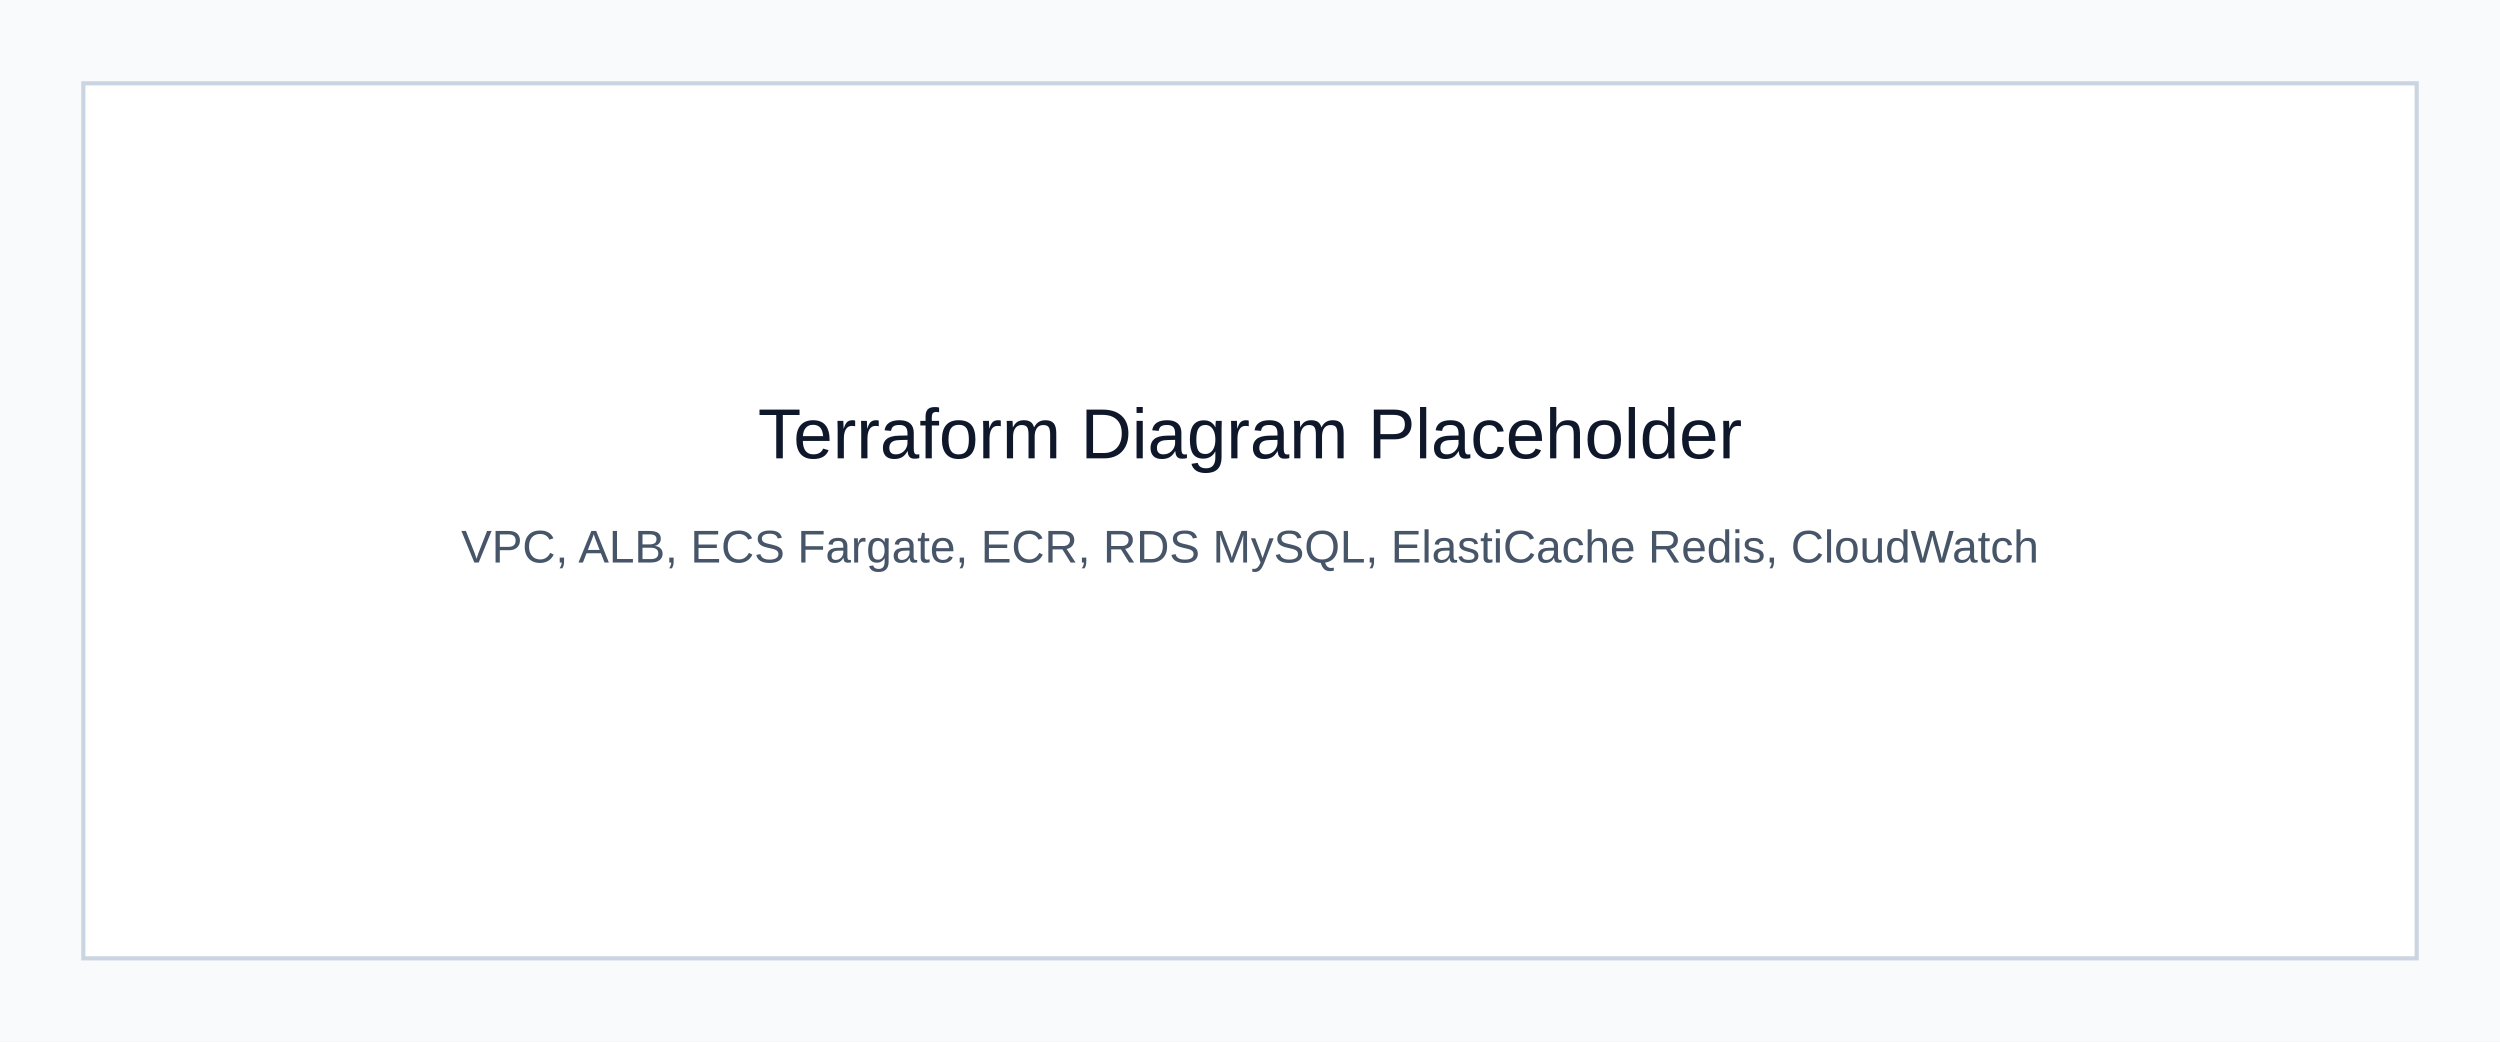
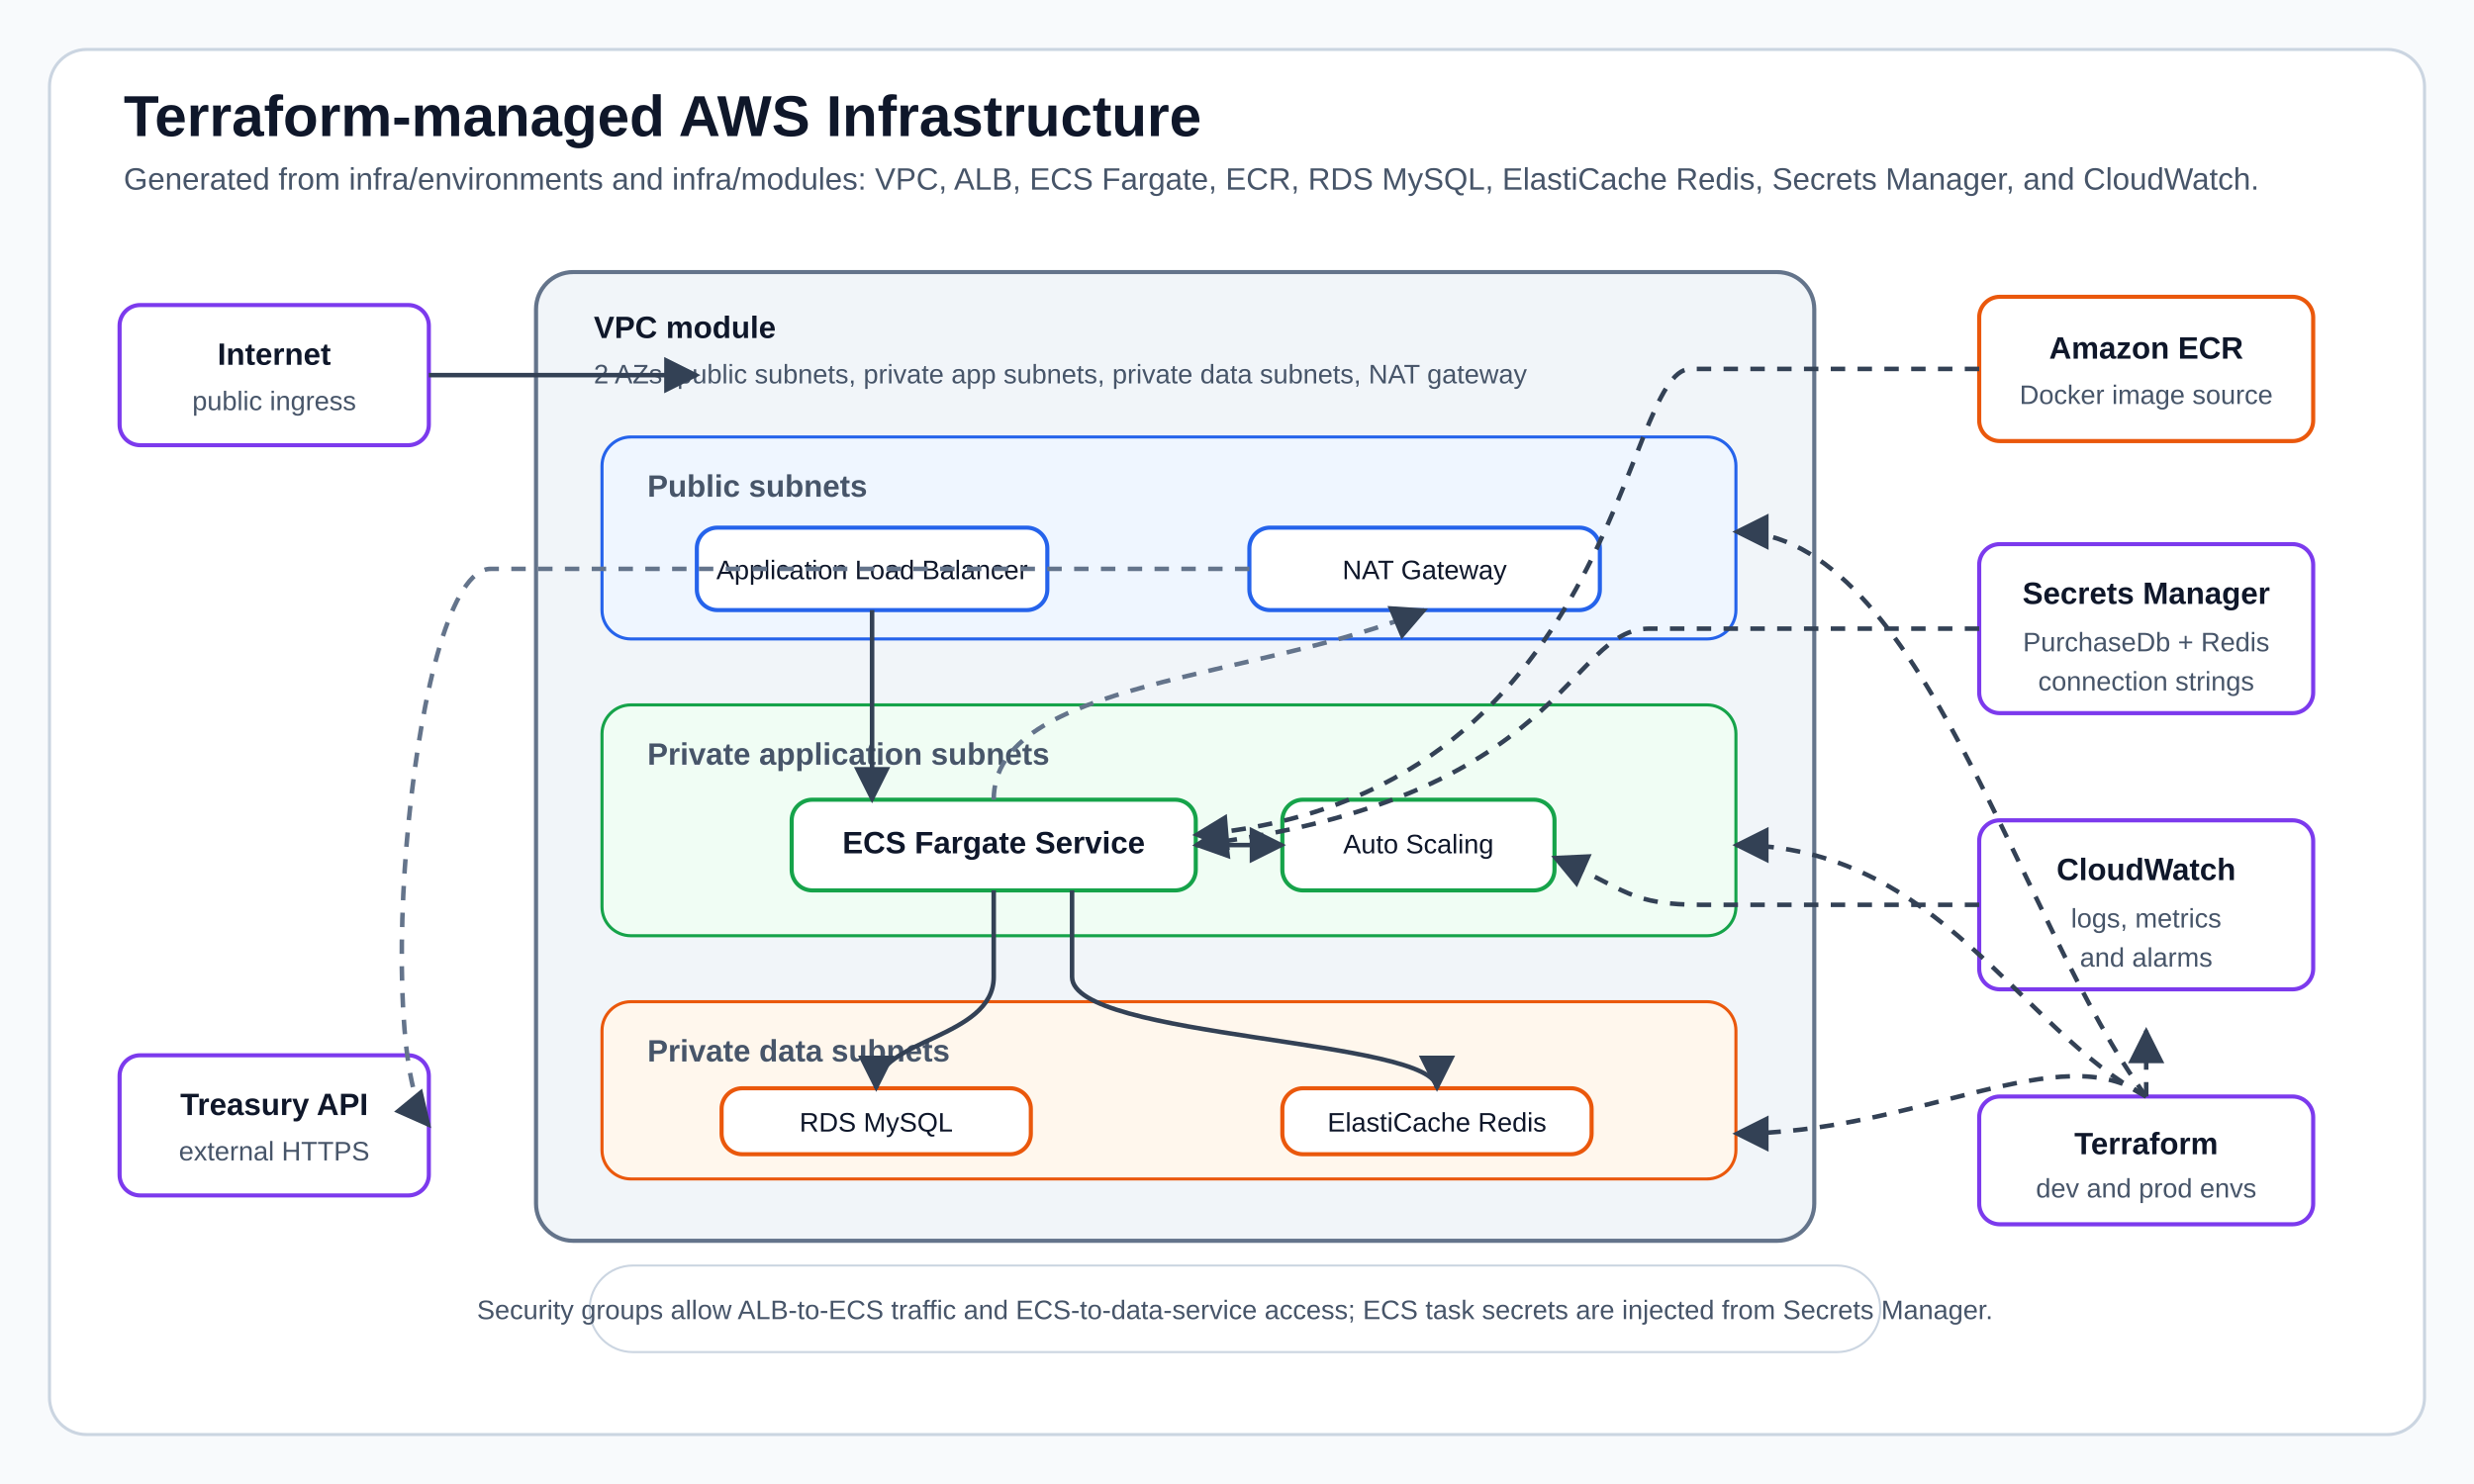
- <svg xmlns="http://www.w3.org/2000/svg" width="1200" height="500" viewBox="0 0 1200 500" role="img" aria-labelledby="title desc">
-   <rect width="1200" height="500" fill="#f8fafc" />
-   <rect x="40" y="40" width="1120" height="420" fill="#ffffff" stroke="#cbd5e1" stroke-width="2" />
-   <text x="600" y="220" text-anchor="middle" font-family="Arial, sans-serif" font-size="34" fill="#0f172a">Terraform Diagram Placeholder</text>
-   <text x="600" y="270" text-anchor="middle" font-family="Arial, sans-serif" font-size="22" fill="#475569">VPC, ALB, ECS Fargate, ECR, RDS MySQL, ElastiCache Redis, CloudWatch</text>
+ <svg xmlns="http://www.w3.org/2000/svg" width="1200" height="720" viewBox="0 0 1200 720" role="img" aria-labelledby="title desc">
+   <defs>
+     <style>
+       .bg { fill: #f8fafc; }
+       .panel { fill: #ffffff; stroke: #cbd5e1; stroke-width: 1.5; }
+       .vpc { fill: #f1f5f9; stroke: #64748b; stroke-width: 2; }
+       .public { fill: #eff6ff; stroke: #2563eb; stroke-width: 1.5; }
+       .app { fill: #f0fdf4; stroke: #16a34a; stroke-width: 1.5; }
+       .data { fill: #fff7ed; stroke: #ea580c; stroke-width: 1.5; }
+       .external { fill: #eef2ff; stroke: #6366f1; }
+       .service { fill: #ffffff; stroke-width: 2; rx: 10; ry: 10; }
+       .compute { stroke: #16a34a; }
+       .network { stroke: #2563eb; }
+       .storage { stroke: #ea580c; }
+       .support { stroke: #7c3aed; }
+       .text { font-family: Arial, sans-serif; fill: #0f172a; }
+       .muted { font-family: Arial, sans-serif; fill: #475569; }
+       .title { font-size: 28px; font-weight: 700; }
+       .subtitle { font-size: 15px; }
+       .label { font-size: 15px; font-weight: 700; }
+       .small { font-size: 13px; }
+       .tiny { font-size: 12px; }
+       .arrow { fill: none; stroke: #334155; stroke-width: 2.2; marker-end: url(#arrowhead); }
+       .dashed { stroke-dasharray: 7 6; }
+       .egress { stroke: #64748b; stroke-dasharray: 7 6; }
+     </style>
+     <marker id="arrowhead" viewBox="0 0 10 10" refX="9" refY="5" markerWidth="8" markerHeight="8" orient="auto-start-reverse">
+       <path d="M 0 0 L 10 5 L 0 10 z" fill="#334155" />
+     </marker>
+   </defs>
+   <rect class="bg" width="1200" height="720" />
+   <rect class="panel" x="24" y="24" width="1152" height="672" rx="18" />
+   <text class="text title" x="60" y="66">Terraform-managed AWS Infrastructure</text>
+   <text class="muted subtitle" x="60" y="92">Generated from infra/environments and infra/modules: VPC, ALB, ECS Fargate, ECR, RDS MySQL, ElastiCache Redis, Secrets Manager, and CloudWatch.</text>
+   <rect class="external service support" x="58" y="148" width="150" height="68" />
+   <text class="text label" x="133" y="177" text-anchor="middle">Internet</text>
+   <text class="muted small" x="133" y="199" text-anchor="middle">public ingress</text>
+   <rect class="external service support" x="58" y="512" width="150" height="68" />
+   <text class="text label" x="133" y="541" text-anchor="middle">Treasury API</text>
+   <text class="muted small" x="133" y="563" text-anchor="middle">external HTTPS</text>
+   <rect class="vpc" x="260" y="132" width="620" height="470" rx="18" />
+   <text class="text label" x="288" y="164">VPC module</text>
+   <text class="muted small" x="288" y="186">2 AZs, public subnets, private app subnets, private data subnets, NAT gateway</text>
+   <rect class="public" x="292" y="212" width="550" height="98" rx="14" />
+   <text class="muted label" x="314" y="241">Public subnets</text>
+   <rect class="service network" x="338" y="256" width="170" height="40" />
+   <text class="text small" x="423" y="281" text-anchor="middle">Application Load Balancer</text>
+   <rect class="service network" x="606" y="256" width="170" height="40" />
+   <text class="text small" x="691" y="281" text-anchor="middle">NAT Gateway</text>
+   <rect class="app" x="292" y="342" width="550" height="112" rx="14" />
+   <text class="muted label" x="314" y="371">Private application subnets</text>
+   <rect class="service compute" x="384" y="388" width="196" height="44" />
+   <text class="text label" x="482" y="414" text-anchor="middle">ECS Fargate Service</text>
+   <rect class="service compute" x="622" y="388" width="132" height="44" />
+   <text class="text small" x="688" y="414" text-anchor="middle">Auto Scaling</text>
+   <rect class="data" x="292" y="486" width="550" height="86" rx="14" />
+   <text class="muted label" x="314" y="515">Private data subnets</text>
+   <rect class="service storage" x="350" y="528" width="150" height="32" />
+   <text class="text small" x="425" y="549" text-anchor="middle">RDS MySQL</text>
+   <rect class="service storage" x="622" y="528" width="150" height="32" />
+   <text class="text small" x="697" y="549" text-anchor="middle">ElastiCache Redis</text>
+   <rect class="external service storage" x="960" y="144" width="162" height="70" />
+   <text class="text label" x="1041" y="174" text-anchor="middle">Amazon ECR</text>
+   <text class="muted small" x="1041" y="196" text-anchor="middle">Docker image source</text>
+   <rect class="external service support" x="960" y="264" width="162" height="82" />
+   <text class="text label" x="1041" y="293" text-anchor="middle">Secrets Manager</text>
+   <text class="muted small" x="1041" y="316" text-anchor="middle">PurchaseDb + Redis</text>
+   <text class="muted small" x="1041" y="335" text-anchor="middle">connection strings</text>
+   <rect class="external service support" x="960" y="398" width="162" height="82" />
+   <text class="text label" x="1041" y="427" text-anchor="middle">CloudWatch</text>
+   <text class="muted small" x="1041" y="450" text-anchor="middle">logs, metrics</text>
+   <text class="muted small" x="1041" y="469" text-anchor="middle">and alarms</text>
+   <rect class="external service support" x="960" y="532" width="162" height="62" />
+   <text class="text label" x="1041" y="560" text-anchor="middle">Terraform</text>
+   <text class="muted small" x="1041" y="581" text-anchor="middle">dev and prod envs</text>
+   <path class="arrow" d="M 208 182 H 338" />
+   <path class="arrow" d="M 423 296 V 388" />
+   <path class="arrow" d="M 580 410 H 622" />
+   <path class="arrow" d="M 482 432 V 474 C 482 504 425 504 425 528" />
+   <path class="arrow" d="M 520 432 V 474 C 520 504 697 504 697 528" />
+   <path class="arrow dashed" d="M 960 179 H 820 C 786 179 786 388 580 405" />
+   <path class="arrow dashed" d="M 960 305 H 800 C 760 305 760 388 580 410" />
+   <path class="arrow dashed" d="M 960 439 H 826 C 790 439 790 432 754 416" />
+   <path class="arrow egress" d="M 482 388 C 482 330 610 330 691 296" />
+   <path class="arrow egress" d="M 606 276 H 238 C 200 276 180 512 208 546" />
+   <path class="arrow dashed" d="M 1041 532 V 500" />
+   <path class="arrow dashed" d="M 1041 532 C 1000 502 930 550 842 550" />
+   <path class="arrow dashed" d="M 1041 532 C 980 500 940 410 842 410" />
+   <path class="arrow dashed" d="M 1041 532 C 980 450 932 258 842 258" />
+   <rect x="286" y="614" width="626" height="42" rx="21" fill="#ffffff" stroke="#cbd5e1" />
+   <text class="muted small" x="599" y="640" text-anchor="middle">Security groups allow ALB-to-ECS traffic and ECS-to-data-service access; ECS task secrets are injected from Secrets Manager.</text>
</svg>
